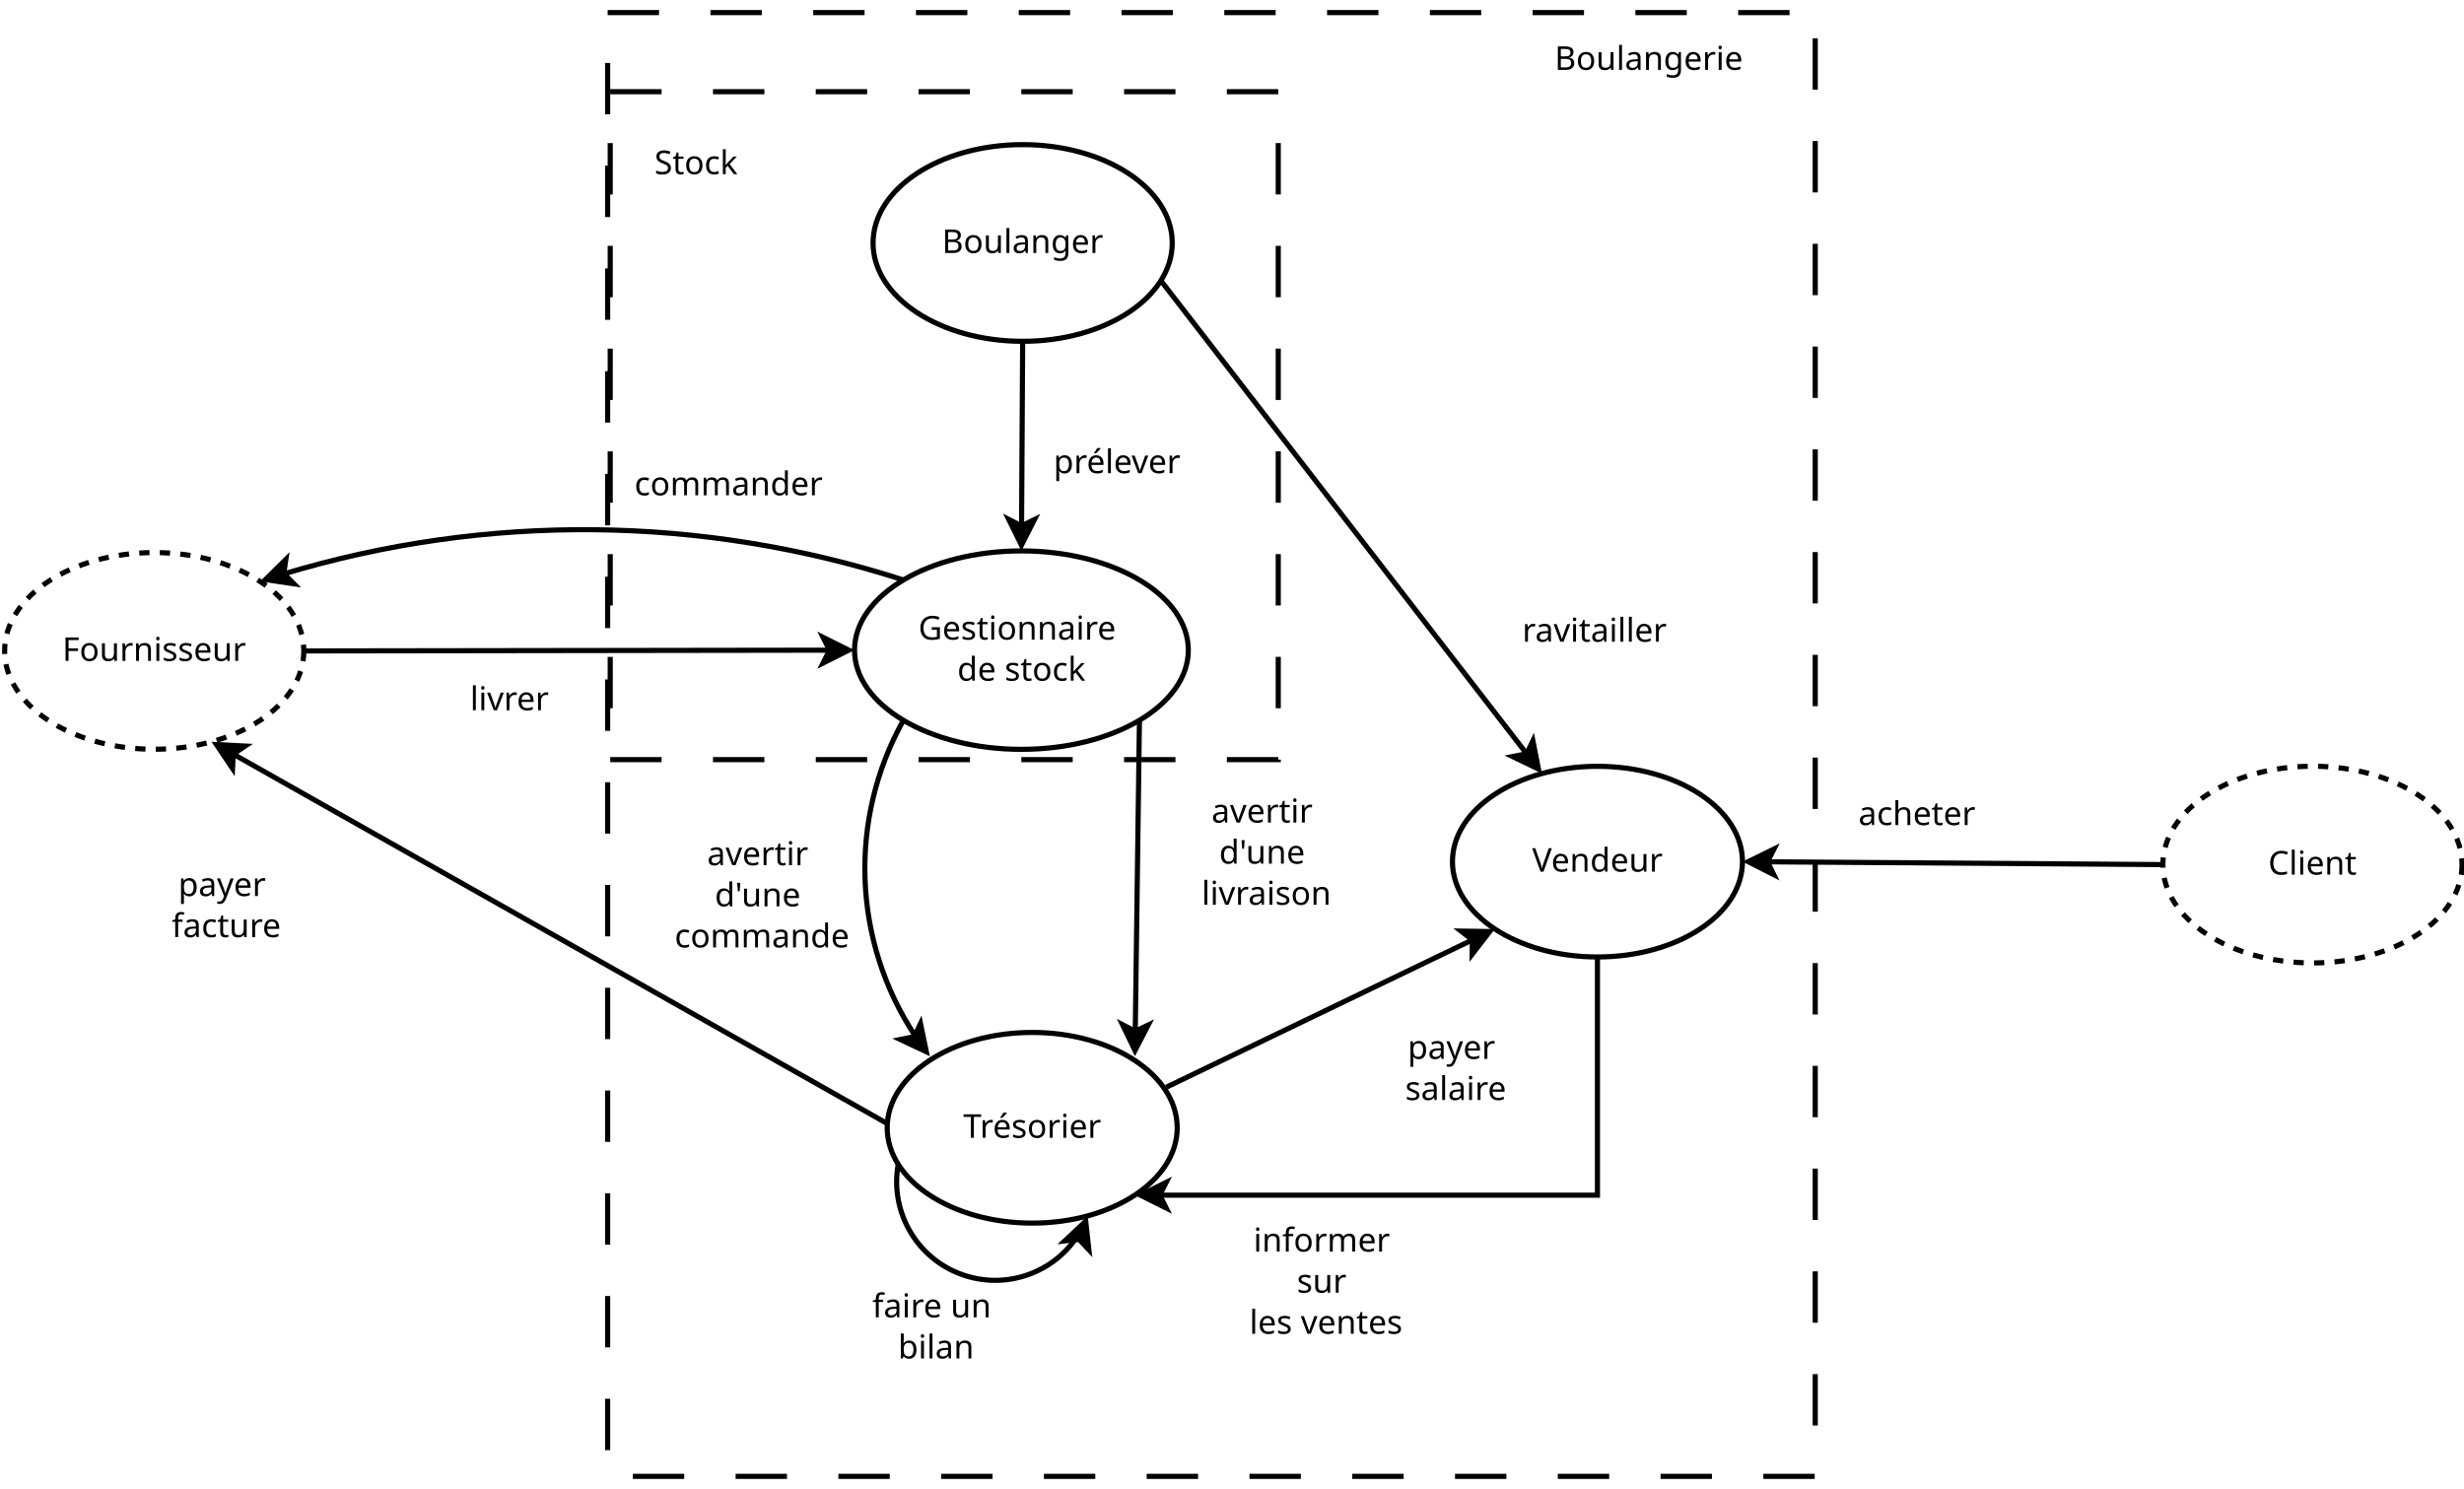
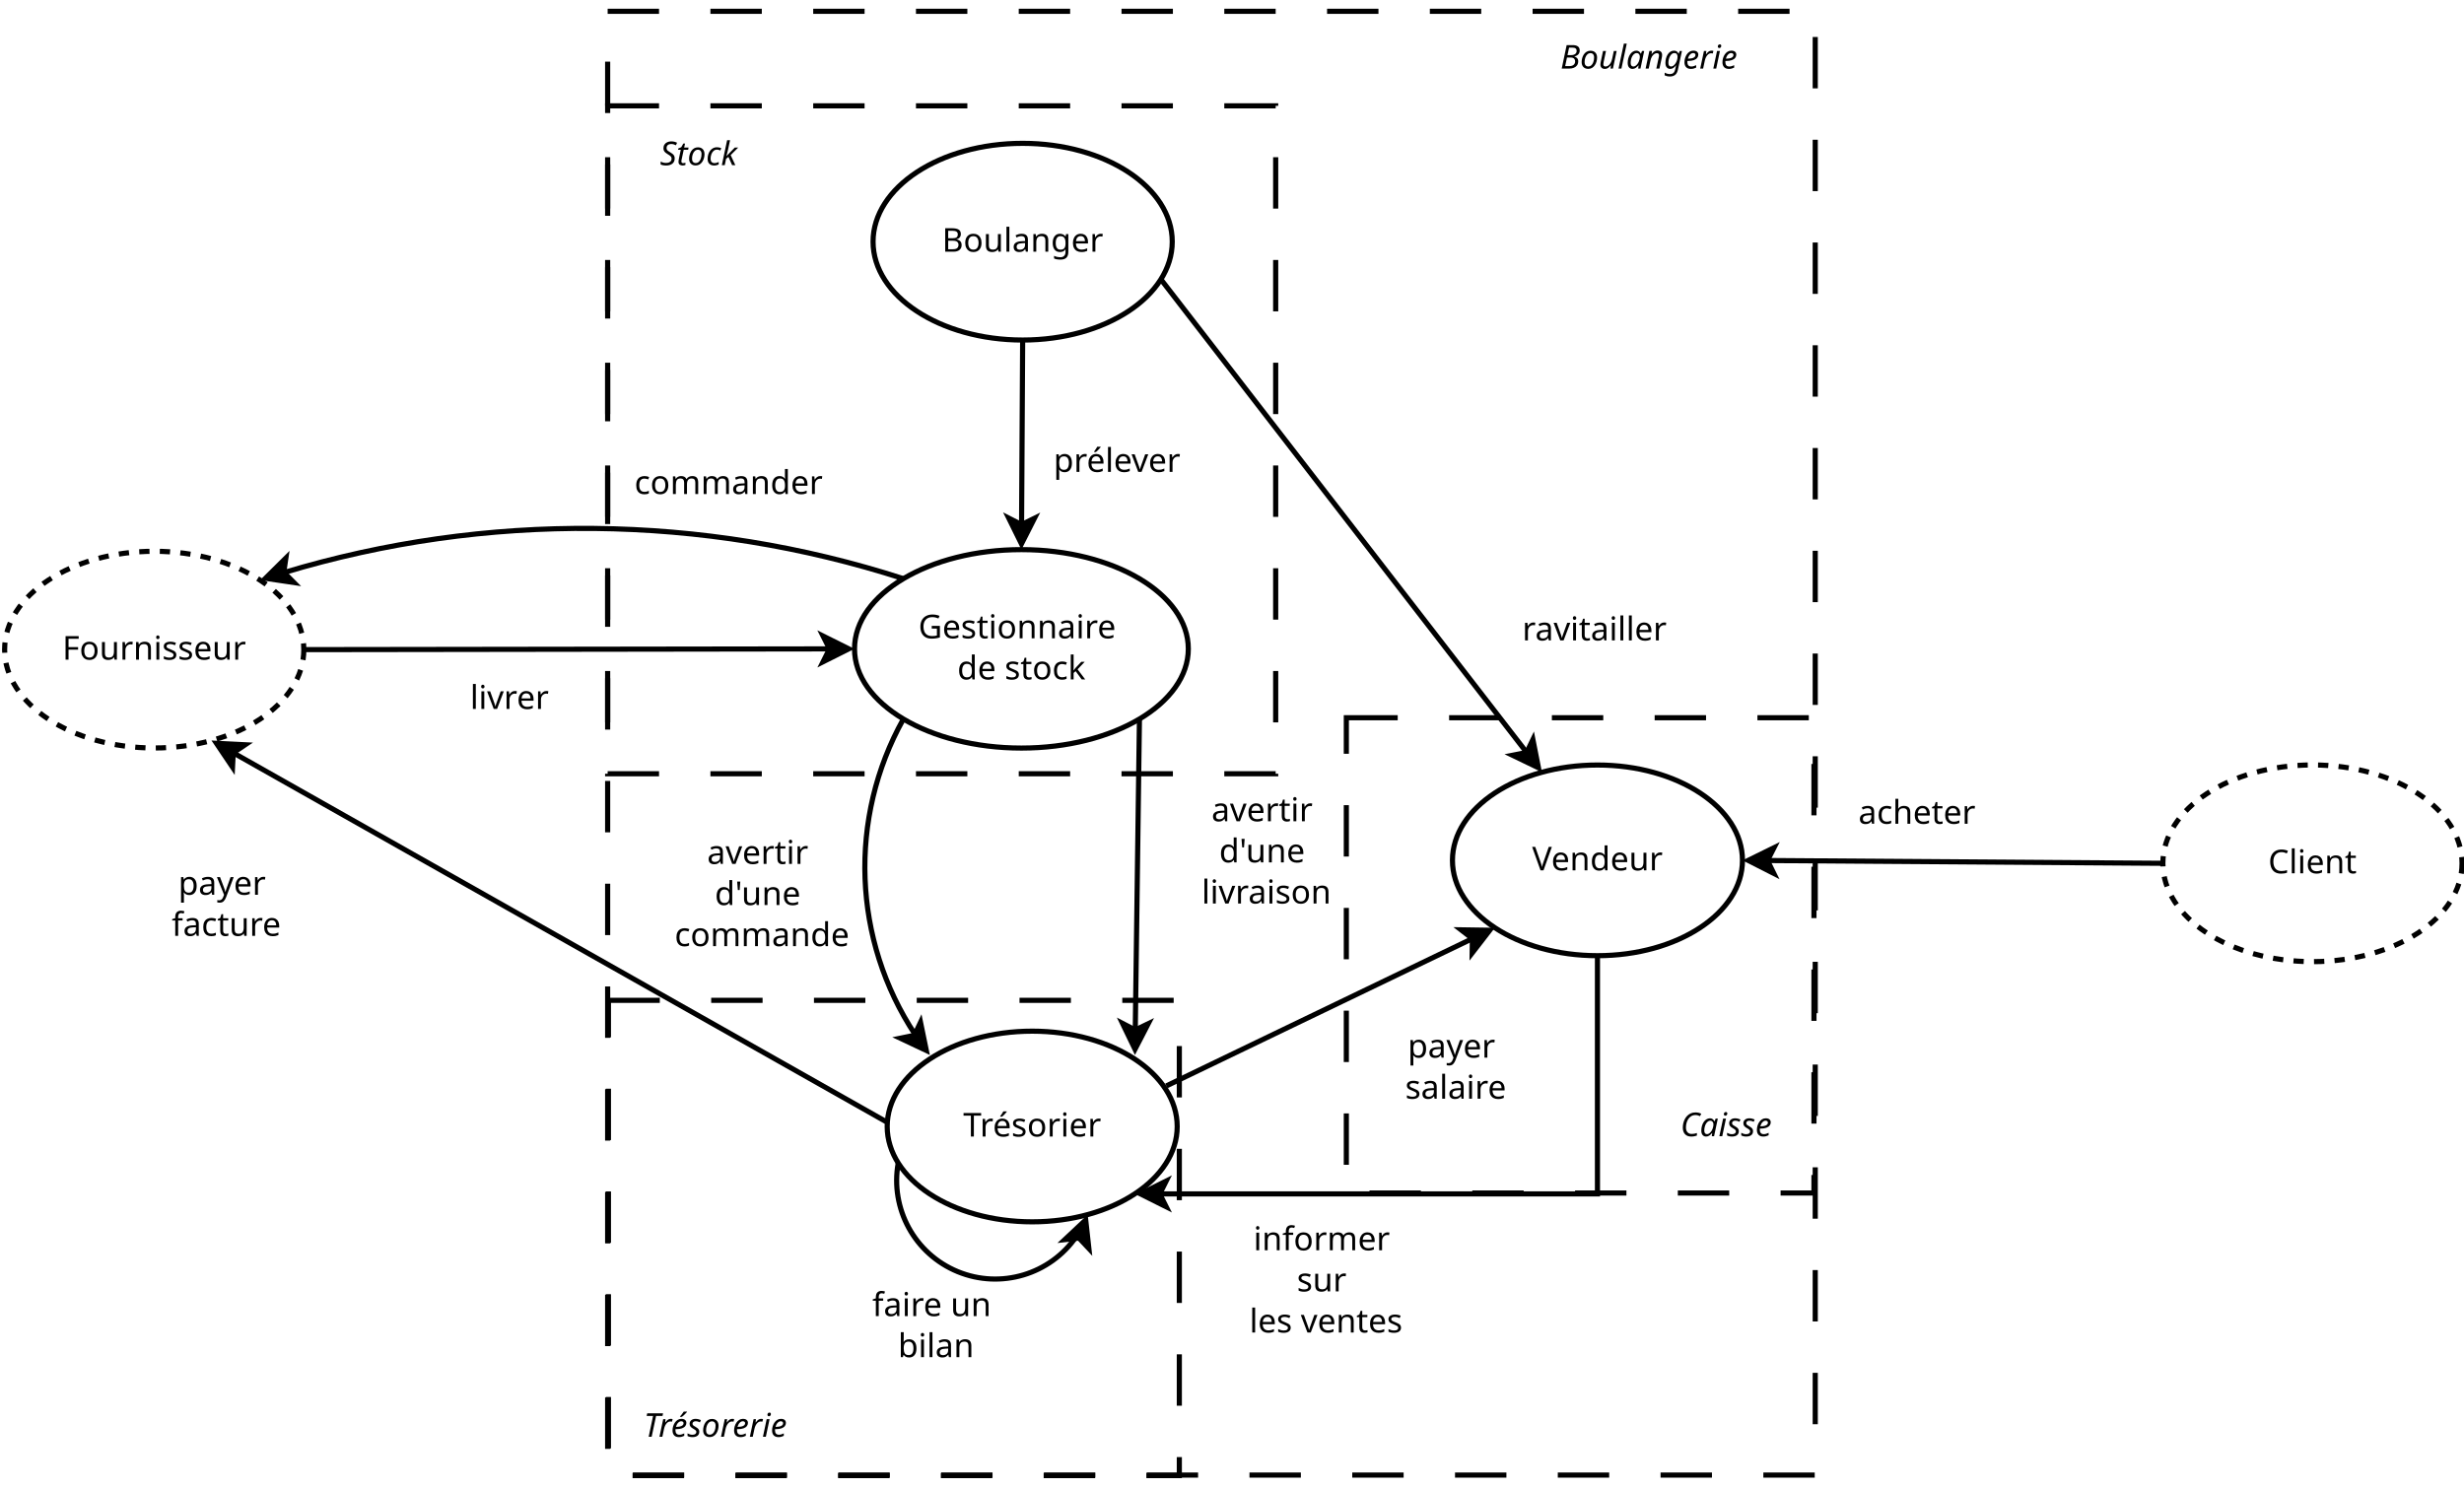
- <svg xmlns="http://www.w3.org/2000/svg" width="48cm" height="29cm" viewBox="161 -137 959 572">
-   <g>
-     <rect style="fill: none; fill-opacity:0; stroke-width: 2; stroke-dasharray: 20; stroke: #000000" x="398.5" y="-105" width="260" height="260" />
-     <text font-size="12.8" style="fill: #000000;text-anchor:middle;font-family:sans-serif;font-style:normal;font-weight:normal" x="528.5" y="28.9">
-       <tspan x="528.5" y="28.9" />
+ <svg xmlns="http://www.w3.org/2000/svg" width="48cm" height="29cm" viewBox="161 -137 959 573">
+   <g>
+     <rect style="fill: none; fill-opacity:0; stroke-width: 2; stroke-dasharray: 20; stroke: #000000" x="397.5" y="-135.8" width="470" height="569.8" />
+     <text font-size="12.8" style="fill: #000000;text-anchor:middle;font-family:sans-serif;font-style:normal;font-weight:normal" x="632.5" y="153">
+       <tspan x="632.5" y="153" />
+     </text>
+   </g>
+   <g>
+     <rect style="fill: none; fill-opacity:0; stroke-width: 2; stroke-dasharray: 20; stroke: #000000" x="397.5" y="-99" width="260" height="260" />
+     <text font-size="12.8" style="fill: #000000;text-anchor:middle;font-family:sans-serif;font-style:normal;font-weight:normal" x="527.5" y="34.9">
+       <tspan x="527.5" y="34.9" />
    </text>
  </g>
  <g>
    <ellipse style="fill: none; fill-opacity:0; stroke-width: 2; stroke-dasharray: 4; stroke: #000000" cx="221.022" cy="112.683" rx="58.222" ry="38.283" />
    <text font-size="12.8" style="fill: #000000;text-anchor:middle;font-family:sans-serif;font-style:normal;font-weight:normal" x="221.022" y="116.583">
      <tspan x="221.022" y="116.583">Fournisseur</tspan>
    </text>
  </g>
  <g>
    <line style="fill: none; fill-opacity:0; stroke-width: 2; stroke: #000000" x1="483.848" y1="112.391" x2="279.244" y2="112.683" />
    <polygon style="fill: #000000" points="491.348,112.38 481.355,117.394 483.848,112.391 481.341,107.394 " />
    <polygon style="fill: none; fill-opacity:0; stroke-width: 2; stroke: #000000" points="491.348,112.38 481.355,117.394 483.848,112.391 481.341,107.394 " />
  </g>
  <g>
    <rect style="fill: none; fill-opacity:0; stroke-width: 2.35099e-37; stroke: #000000" x="321.012" y="112.874" width="76.55" height="38" />
    <text font-size="12.8" style="fill: #000000;text-anchor:middle;font-family:sans-serif;font-style:normal;font-weight:normal" x="359.287" y="135.774">
      <tspan x="359.287" y="135.774">livrer</tspan>
    </text>
  </g>
  <g>
    <ellipse style="fill: none; fill-opacity:0; stroke-width: 2; stroke-dasharray: 4; stroke: #000000" cx="1061.02" cy="195.857" rx="58.222" ry="38.283" />
    <text font-size="12.8" style="fill: #000000;text-anchor:middle;font-family:sans-serif;font-style:normal;font-weight:normal" x="1061.02" y="199.757">
      <tspan x="1061.02" y="199.757">Client</tspan>
    </text>
  </g>
  <g>
    <line style="fill: none; fill-opacity:0; stroke-width: 2; stroke: #000000" x1="1002.8" y1="195.857" x2="848.91" y2="194.778" />
    <polygon style="fill: #000000" points="841.41,194.725 851.445,189.795 848.91,194.778 851.375,199.795 " />
    <polygon style="fill: none; fill-opacity:0; stroke-width: 2; stroke: #000000" points="841.41,194.725 851.445,189.795 848.91,194.778 851.375,199.795 " />
  </g>
  <g>
    <rect style="fill: none; fill-opacity:0; stroke-width: 2.35099e-37; stroke: #000000" x="868.8" y="157.574" width="76.55" height="38" />
    <text font-size="12.8" style="fill: #000000;text-anchor:middle;font-family:sans-serif;font-style:normal;font-weight:normal" x="907.075" y="180.474">
      <tspan x="907.075" y="180.474">acheter</tspan>
-     </text>
-   </g>
-   <g>
-     <rect style="fill: none; fill-opacity:0; stroke-width: 2; stroke-dasharray: 20; stroke: #000000" x="397.5" y="-135.8" width="470" height="569.8" />
-     <text font-size="12.8" style="fill: #000000;text-anchor:middle;font-family:sans-serif;font-style:normal;font-weight:normal" x="632.5" y="153">
-       <tspan x="632.5" y="153" />
    </text>
  </g>
  <g>
    <ellipse style="fill: none; fill-opacity:0; stroke-width: 2; stroke: #000000" cx="558.542" cy="112.377" rx="64.958" ry="38.623" />
    <text font-size="12.8" style="fill: #000000;text-anchor:middle;font-family:sans-serif;font-style:normal;font-weight:normal" x="558.542" y="108.277">
      <tspan x="558.542" y="108.277">Gestionnaire</tspan>
      <tspan x="558.542" y="124.277">de stock</tspan>
    </text>
  </g>
  <g>
    <rect style="fill: none; fill-opacity:0; stroke-width: 2.35099e-37; stroke: #000000" x="738.428" y="-136.4" width="128.6" height="38" />
-     <text font-size="12.8" style="fill: #000000;text-anchor:middle;font-family:sans-serif;font-style:normal;font-weight:normal" x="802.728" y="-113.5">
+     <text font-size="12.8" style="fill: #000000;text-anchor:middle;font-family:sans-serif;font-style:italic;font-weight:normal" x="802.728" y="-113.5">
      <tspan x="802.728" y="-113.5">Boulangerie</tspan>
    </text>
  </g>
  <g>
    <rect style="fill: none; fill-opacity:0; stroke-width: 2.35099e-37; stroke: #000000" x="613.574" y="157.6" width="80.6" height="68" />
    <text font-size="12.8" style="fill: #000000;text-anchor:middle;font-family:sans-serif;font-style:normal;font-weight:normal" x="653.874" y="179.5">
      <tspan x="653.874" y="179.5">avertir</tspan>
      <tspan x="653.874" y="195.5">d'une</tspan>
      <tspan x="653.874" y="211.5">livraison</tspan>
    </text>
  </g>
  <g>
    <ellipse style="fill: none; fill-opacity:0; stroke-width: 2; stroke: #000000" cx="782.737" cy="194.709" rx="56.437" ry="37.109" />
    <text font-size="12.8" style="fill: #000000;text-anchor:middle;font-family:sans-serif;font-style:normal;font-weight:normal" x="782.737" y="198.609">
      <tspan x="782.737" y="198.609">Vendeur</tspan>
    </text>
  </g>
  <g>
    <line style="fill: none; fill-opacity:0; stroke-width: 2; stroke: #000000" x1="558.599" y1="64.017" x2="559.022" y2="-7.834" />
    <polygon style="fill: #000000" points="558.555,71.517 553.614,61.488 558.599,64.017 563.614,61.547 " />
    <polygon style="fill: none; fill-opacity:0; stroke-width: 2; stroke: #000000" points="558.555,71.517 553.614,61.488 558.599,64.017 563.614,61.547 " />
  </g>
  <g>
    <line style="fill: none; fill-opacity:0; stroke-width: 2; stroke: #000000" x1="614.956" y1="282.508" x2="734.057" y2="225.173" />
    <polygon style="fill: #000000" points="740.815,221.92 733.974,230.763 734.057,225.173 729.636,221.752 " />
    <polygon style="fill: none; fill-opacity:0; stroke-width: 2; stroke: #000000" points="740.815,221.92 733.974,230.763 734.057,225.173 729.636,221.752 " />
  </g>
  <g>
    <rect style="fill: none; fill-opacity:0; stroke-width: 2.35099e-37; stroke: #000000" x="689.3" y="249.6" width="76.55" height="52" />
    <text font-size="12.8" style="fill: #000000;text-anchor:middle;font-family:sans-serif;font-style:normal;font-weight:normal" x="727.575" y="271.5">
      <tspan x="727.575" y="271.5">payer</tspan>
      <tspan x="727.575" y="287.5">salaire</tspan>
    </text>
  </g>
  <g>
    <rect style="fill: none; fill-opacity:0; stroke-width: 2.35099e-37; stroke: #000000" x="559.126" y="20.6" width="73.2" height="38" />
    <text font-size="12.8" style="fill: #000000;text-anchor:middle;font-family:sans-serif;font-style:normal;font-weight:normal" x="595.726" y="43.5">
      <tspan x="595.726" y="43.5">prélever</tspan>
    </text>
  </g>
  <g>
    <ellipse style="fill: none; fill-opacity:0; stroke-width: 2; stroke: #000000" cx="559.022" cy="-46.117" rx="58.222" ry="38.283" />
    <text font-size="12.8" style="fill: #000000;text-anchor:middle;font-family:sans-serif;font-style:normal;font-weight:normal" x="559.022" y="-42.217">
      <tspan x="559.022" y="-42.217">Boulanger</tspan>
    </text>
  </g>
  <g>
    <rect style="fill: none; fill-opacity:0; stroke-width: 2.35099e-37; stroke: #000000" x="634.426" y="324.6" width="85.3" height="68" />
    <text font-size="12.8" style="fill: #000000;text-anchor:middle;font-family:sans-serif;font-style:normal;font-weight:normal" x="677.076" y="346.5">
      <tspan x="677.076" y="346.5">informer</tspan>
      <tspan x="677.076" y="362.5">sur</tspan>
      <tspan x="677.076" y="378.5">les ventes</tspan>
    </text>
  </g>
  <g>
    <line style="fill: none; fill-opacity:0; stroke-width: 2; stroke: #000000" x1="506.378" y1="296.71" x2="251.778" y2="152.842" />
    <polygon style="fill: #000000" points="245.249,149.152 256.415,149.719 251.778,152.842 251.495,158.425 " />
    <polygon style="fill: none; fill-opacity:0; stroke-width: 2; stroke: #000000" points="245.249,149.152 256.415,149.719 251.778,152.842 251.495,158.425 " />
  </g>
  <g>
    <rect style="fill: none; fill-opacity:0; stroke-width: 2.35099e-37; stroke: #000000" x="210.8" y="186.2" width="76.55" height="52" />
    <text font-size="12.8" style="fill: #000000;text-anchor:middle;font-family:sans-serif;font-style:normal;font-weight:normal" x="249.075" y="208.1">
      <tspan x="249.075" y="208.1">payer</tspan>
      <tspan x="249.075" y="224.1">facture</tspan>
    </text>
  </g>
  <g>
    <path style="fill: none; fill-opacity:0; stroke-width: 2; stroke: #000000" d="M 512.61,85.066 A 404.753,404.753 0 0 0 271.478,82.693" />
    <polygon style="fill: #000000" points="264.317,84.916 272.262,77.051 271.444,82.581 275.377,86.553 " />
    <polygon style="fill: none; fill-opacity:0; stroke-width: 2; stroke: #000000" points="264.317,84.916 272.262,77.051 271.444,82.581 275.377,86.553 " />
  </g>
  <g>
    <rect style="fill: none; fill-opacity:0; stroke-width: 2.35099e-37; stroke: #000000" x="396.05" y="29.2" width="97.05" height="38" />
    <text font-size="12.8" style="fill: #000000;text-anchor:middle;font-family:sans-serif;font-style:normal;font-weight:normal" x="444.575" y="52.1">
      <tspan x="444.575" y="52.1">commander</tspan>
    </text>
  </g>
  <g>
    <path style="fill: none; fill-opacity:0; stroke-width: 2; stroke: #000000" d="M 512.61,139.687 A 118.284,118.284 0 0 0 517.223,262.596" />
    <polygon style="fill: #000000" points="521.526,268.712 511.414,263.943 516.89,262.817 519.274,257.761 " />
    <polygon style="fill: none; fill-opacity:0; stroke-width: 2; stroke: #000000" points="521.526,268.712 511.414,263.943 516.89,262.817 519.274,257.761 " />
  </g>
  <g>
    <line style="fill: none; fill-opacity:0; stroke-width: 2; stroke: #000000" x1="604.474" y1="139.687" x2="602.852" y2="260.735" />
    <polygon style="fill: #000000" points="602.752,268.234 597.886,258.168 602.852,260.735 607.885,258.302 " />
    <polygon style="fill: none; fill-opacity:0; stroke-width: 2; stroke: #000000" points="602.752,268.234 597.886,258.168 602.852,260.735 607.885,258.302 " />
  </g>
  <g>
    <rect style="fill: none; fill-opacity:0; stroke-width: 2.35099e-37; stroke: #000000" x="411.674" y="174.2" width="91.8" height="68" />
    <text font-size="12.8" style="fill: #000000;text-anchor:middle;font-family:sans-serif;font-style:normal;font-weight:normal" x="457.574" y="196.1">
      <tspan x="457.574" y="196.1">avertir</tspan>
      <tspan x="457.574" y="212.1">d'une</tspan>
      <tspan x="457.574" y="228.1">commande</tspan>
    </text>
  </g>
  <g>
    <ellipse style="fill: none; fill-opacity:0; stroke-width: 2; stroke: #000000" cx="562.737" cy="298.309" rx="56.437" ry="37.109" />
    <text font-size="12.8" style="fill: #000000;text-anchor:middle;font-family:sans-serif;font-style:normal;font-weight:normal" x="562.737" y="302.209">
      <tspan x="562.737" y="302.209">Trésorier</tspan>
    </text>
  </g>
  <g>
-     <rect style="fill: none; fill-opacity:0; stroke-width: 2.35099e-37; stroke: #000000" x="398.3" y="-95.8" width="67.2" height="38" />
-     <text font-size="12.8" style="fill: #000000;text-anchor:middle;font-family:sans-serif;font-style:normal;font-weight:normal" x="431.9" y="-72.9">
-       <tspan x="431.9" y="-72.9">Stock</tspan>
-     </text>
-   </g>
-   <g>
-     <line style="fill: none; fill-opacity:0; stroke-width: 2; stroke: #000000" x1="612.812" y1="-31.467" x2="755.185" y2="152.722" />
-     <polygon style="fill: #000000" points="759.772,158.656 749.7,153.802 755.185,152.722 757.612,147.686 " />
-     <polygon style="fill: none; fill-opacity:0; stroke-width: 2; stroke: #000000" points="759.772,158.656 749.7,153.802 755.185,152.722 757.612,147.686 " />
-   </g>
-   <g>
-     <rect style="fill: none; fill-opacity:0; stroke-width: 2.35099e-37; stroke: #000000" x="741.125" y="86.2" width="80.9" height="38" />
-     <text font-size="12.8" style="fill: #000000;text-anchor:middle;font-family:sans-serif;font-style:normal;font-weight:normal" x="781.575" y="109.1">
-       <tspan x="781.575" y="109.1">ravitailler</tspan>
+     <rect style="fill: none; fill-opacity:0; stroke-width: 2.35099e-37; stroke: #000000" x="399.3" y="-98.8" width="67.2" height="38" />
+     <text font-size="12.8" style="fill: #000000;text-anchor:middle;font-family:sans-serif;font-style:italic;font-weight:normal" x="432.9" y="-75.9">
+       <tspan x="432.9" y="-75.9">Stock</tspan>
+     </text>
+   </g>
+   <g>
+     <line style="fill: none; fill-opacity:0; stroke-width: 2; stroke: #000000" x1="612.812" y1="-31.467" x2="755.186" y2="152.722" />
+     <polygon style="fill: #000000" points="759.772,158.656 749.701,153.802 755.186,152.722 757.613,147.686 " />
+     <polygon style="fill: none; fill-opacity:0; stroke-width: 2; stroke: #000000" points="759.772,158.656 749.701,153.802 755.186,152.722 757.613,147.686 " />
+   </g>
+   <g>
+     <rect style="fill: none; fill-opacity:0; stroke-width: 2.35099e-37; stroke: #000000" x="741.124" y="86.2" width="80.9" height="38" />
+     <text font-size="12.8" style="fill: #000000;text-anchor:middle;font-family:sans-serif;font-style:normal;font-weight:normal" x="781.574" y="109.1">
+       <tspan x="781.574" y="109.1">ravitailler</tspan>
    </text>
  </g>
  <g>
    <polyline style="fill: none; fill-opacity:0; stroke-width: 2; stroke: #000000" points="782.737,231.818 782.737,324.549 612.379,324.549 " />
    <polygon style="fill: #000000" points="604.879,324.549 614.879,319.549 612.379,324.549 614.879,329.549 " />
    <polygon style="fill: none; fill-opacity:0; stroke-width: 2; stroke: #000000" points="604.879,324.549 614.879,319.549 612.379,324.549 614.879,329.549 " />
  </g>
  <g>
    <path style="fill: none; fill-opacity:0; stroke-width: 2; stroke: #000000" d="M 510.596,312.51 A 38.357,38.357 0 0 0 579.966,341.042" />
    <polygon style="fill: #000000" points="583.561,334.692 584.796,345.804 580.968,341.73 575.412,342.347 " />
    <polygon style="fill: none; fill-opacity:0; stroke-width: 2; stroke: #000000" points="583.561,334.692 584.796,345.804 580.968,341.73 575.412,342.347 " />
  </g>
  <g>
    <rect style="fill: none; fill-opacity:0; stroke-width: 2.35099e-37; stroke: #000000" x="490.8" y="350.2" width="69" height="52" />
    <text font-size="12.8" style="fill: #000000;text-anchor:middle;font-family:sans-serif;font-style:normal;font-weight:normal" x="525.3" y="372.1">
      <tspan x="525.3" y="372.1">faire un</tspan>
      <tspan x="525.3" y="388.1">bilan</tspan>
    </text>
  </g>
+   <g>
+     <rect style="fill: none; fill-opacity:0; stroke-width: 2; stroke-dasharray: 20; stroke: #000000" x="397.8" y="249.2" width="222.2" height="185" />
+     <text font-size="12.8" style="fill: #000000;text-anchor:middle;font-family:sans-serif;font-style:normal;font-weight:normal" x="508.9" y="345.6">
+       <tspan x="508.9" y="345.6" />
+     </text>
+   </g>
+   <g>
+     <rect style="fill: none; fill-opacity:0; stroke-width: 2.35099e-37; stroke: #000000" x="397.25" y="396.2" width="84.3" height="38" />
+     <text font-size="12.8" style="fill: #000000;text-anchor:middle;font-family:sans-serif;font-style:italic;font-weight:normal" x="439.4" y="419.1">
+       <tspan x="439.4" y="419.1">Trésorerie</tspan>
+     </text>
+   </g>
+   <g>
+     <rect style="fill: none; fill-opacity:0; stroke-width: 2; stroke-dasharray: 20; stroke: #000000" x="684.999" y="139.19" width="182" height="185.016" />
+     <text font-size="12.8" style="fill: #000000;text-anchor:middle;font-family:sans-serif;font-style:normal;font-weight:normal" x="775.999" y="235.598">
+       <tspan x="775.999" y="235.598" />
+     </text>
+   </g>
+   <g>
+     <rect style="fill: none; fill-opacity:0; stroke-width: 2.35099e-37; stroke: #000000" x="799" y="279.2" width="67.6" height="38" />
+     <text font-size="12.8" style="fill: #000000;text-anchor:middle;font-family:sans-serif;font-style:italic;font-weight:normal" x="832.8" y="302.1">
+       <tspan x="832.8" y="302.1">Caisse</tspan>
+     </text>
+   </g>
</svg>
